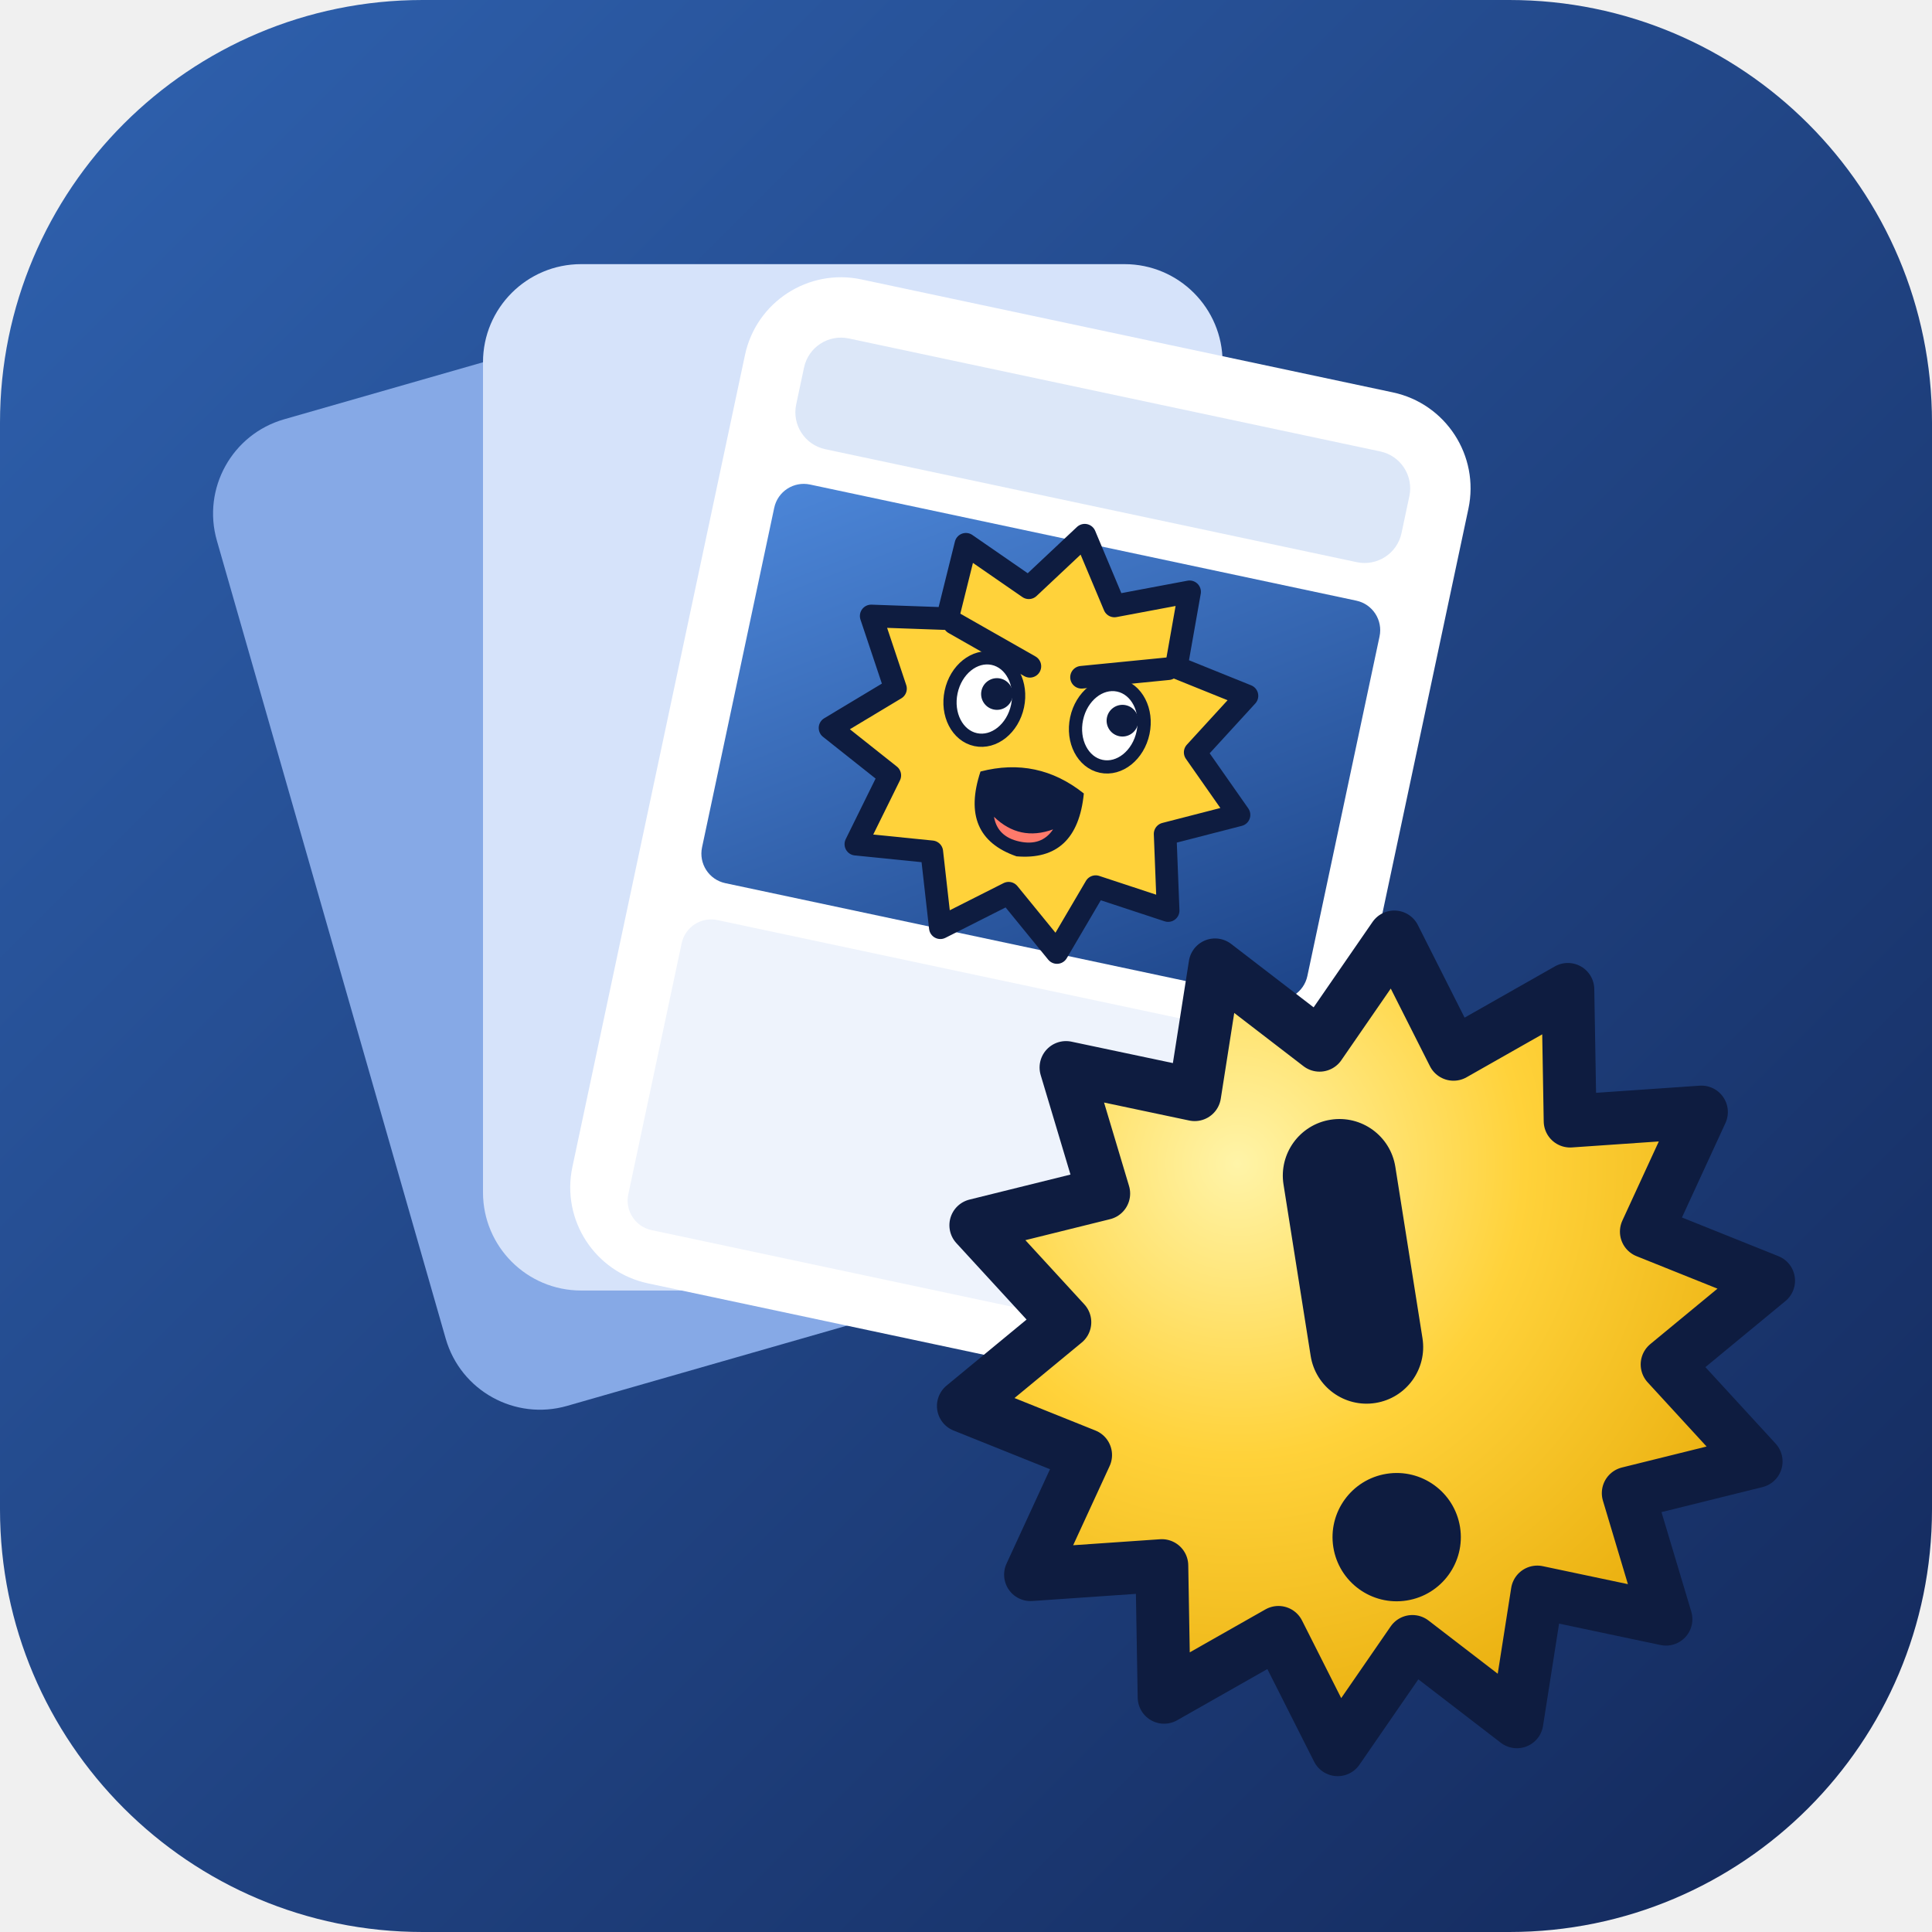
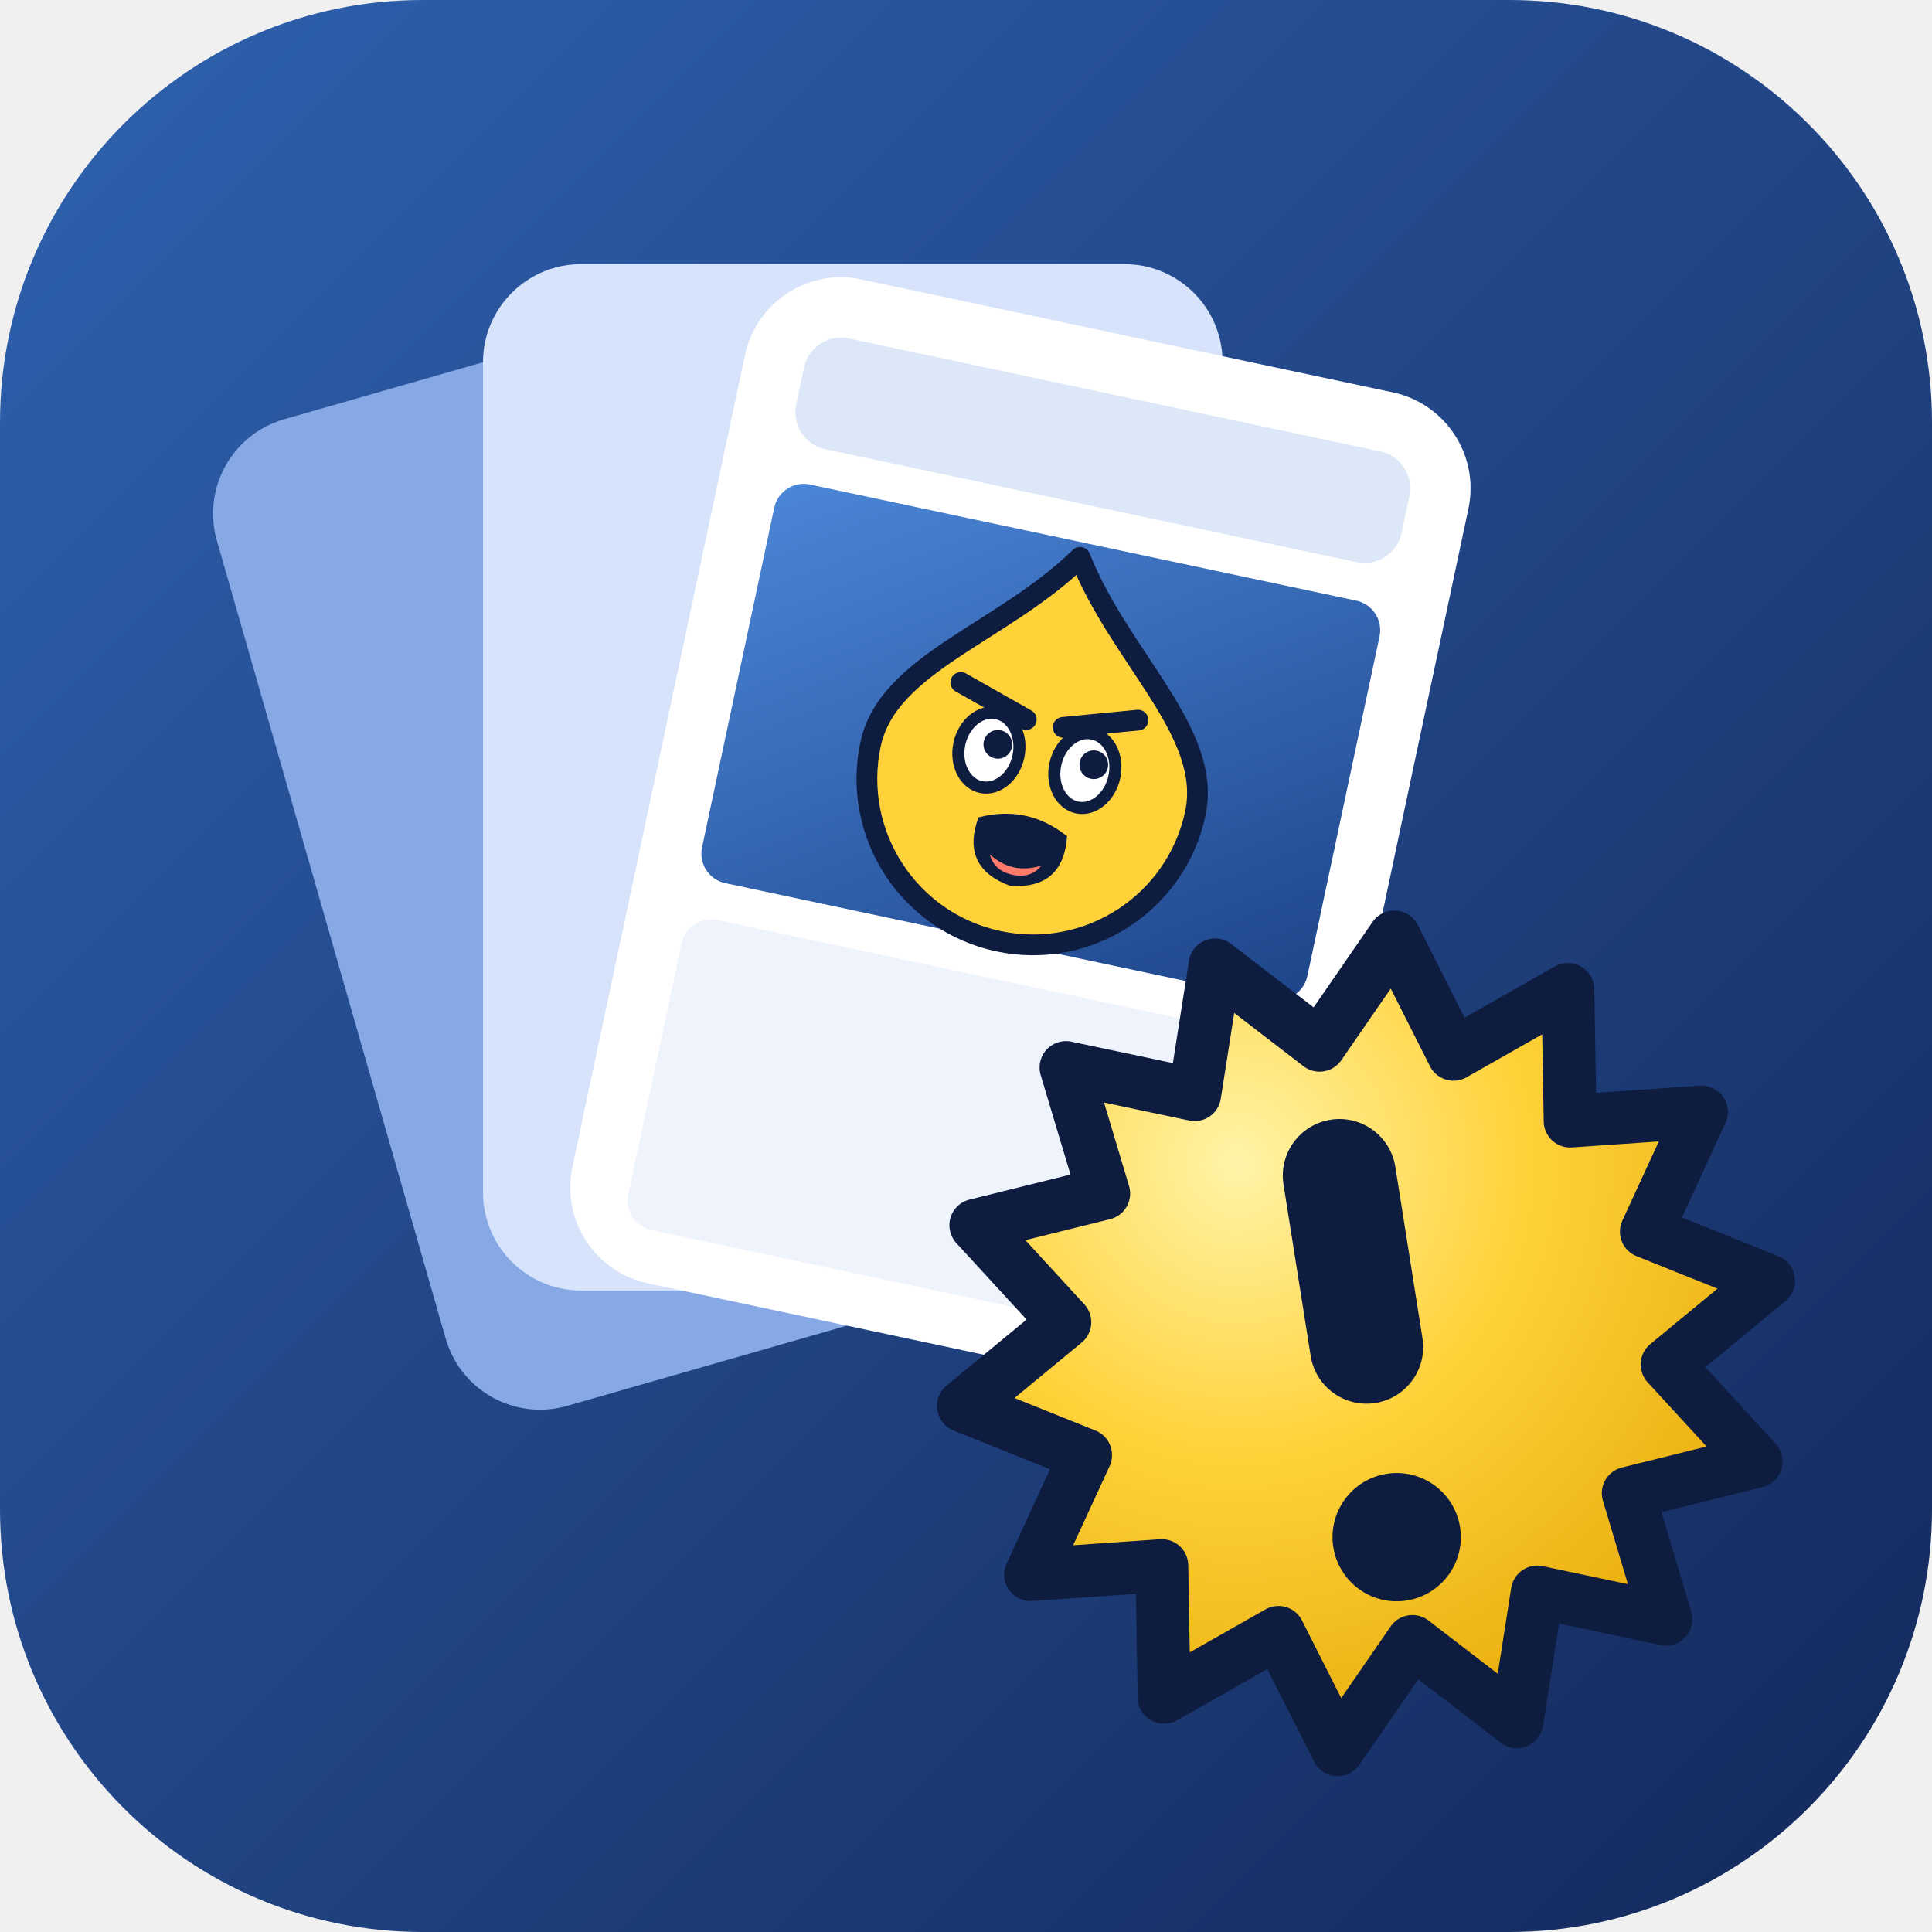
<svg xmlns="http://www.w3.org/2000/svg" viewBox="0 0 512 512">
  <defs>
    <linearGradient id="bg" x1="0" y1="0" x2="1" y2="1">
      <stop offset="0" stop-color="#2f62b0" />
      <stop offset="1" stop-color="#13285a" />
    </linearGradient>
    <radialGradient id="orb" cx=".34" cy=".28" r=".85">
      <stop offset="0" stop-color="#fff4a8" />
      <stop offset=".42" stop-color="#ffd23a" />
      <stop offset="1" stop-color="#e3a400" />
    </radialGradient>
    <linearGradient id="art" x1="0" y1="0" x2="1" y2="1">
      <stop offset="0" stop-color="#4c86d8" />
      <stop offset="1" stop-color="#1d4488" />
    </linearGradient>
  </defs>
  <rect width="512" height="512" rx="112" fill="url(#bg)" />
  <rect x="84" y="86" width="196" height="272" rx="26" transform="rotate(-16 182 222)" fill="#86a9e6" />
  <rect x="128" y="70" width="196" height="272" rx="26" fill="#d6e3fa" />
  <g transform="rotate(12 270 224)">
    <rect x="172" y="86" width="196" height="272" rx="26" fill="#ffffff" />
    <rect x="188" y="102" width="164" height="30" rx="10" fill="#dce7f8" />
    <rect x="188" y="142" width="164" height="108" rx="8" fill="url(#art)" />
-     <polygon points="270.0,140.0 281.6,156.7 300.3,148.9 301.0,169.2 320.9,172.7 310.6,190.2 325.4,204.0 307.3,213.0 312.3,232.7 292.2,230.5 285.8,249.7 270.0,237.0 254.2,249.7 247.8,230.5 227.7,232.7 232.7,213.0 214.6,204.0 229.4,190.2 219.1,172.7 239.0,169.2 239.7,148.9 258.4,156.7" fill="#ffd23a" stroke="#0e1c40" stroke-width="6" stroke-linejoin="round" />
-     <ellipse cx="253" cy="188" rx="9" ry="11" fill="#fff" stroke="#0e1c40" stroke-width="3.5" />
-     <ellipse cx="287" cy="188" rx="9" ry="11" fill="#fff" stroke="#0e1c40" stroke-width="3.5" />
-     <circle cx="256" cy="186" r="4.2" fill="#0e1c40" />
-     <circle cx="290" cy="186" r="4.2" fill="#0e1c40" />
-     <path d="M241 170l22 7M299 170l-22 7" stroke="#0e1c40" stroke-width="6" stroke-linecap="round" />
-     <path d="M256 207q14 -7 28 0 2 18 -14 20 -16 -2 -14 -20z" fill="#0e1c40" />
-     <path d="M262 218q8 5 16 0 -2 5 -8 5 -6 0 -8 -5z" fill="#ff7a6b" />
+     <path d="M270 146C286 170 314 184 314 206A44 44 0 0 1 226 206C226 184 254 170 270 146Z" fill="#ffd23a" stroke="#0e1c40" stroke-width="5.5" stroke-linejoin="round" />
+     <ellipse cx="257" cy="201" rx="8" ry="10" fill="#fff" stroke="#0e1c40" stroke-width="3.2" />
+     <ellipse cx="283" cy="201" rx="8" ry="10" fill="#fff" stroke="#0e1c40" stroke-width="3.2" />
+     <circle cx="259" cy="199" r="3.8" fill="#0e1c40" />
+     <circle cx="285" cy="199" r="3.8" fill="#0e1c40" />
+     <path d="M246 185l19 6M294 185l-19 6" stroke="#0e1c40" stroke-width="5.5" stroke-linecap="round" />
+     <path d="M258 219q12 -6 24 0 2 14 -12 16 -14 -2 -12 -16z" fill="#0e1c40" />
+     <path d="M263 228q7 4 14 0 -2 4 -7 4 -5 0 -7 -4z" fill="#ff7a6b" />
    <rect x="188" y="260" width="164" height="84" rx="8" fill="#eef3fc" />
  </g>
  <polygon points="369.5,248.3 385.2,279.4 415.5,262.2 416.1,297.1 450.9,294.7 436.3,326.4 468.7,339.4 441.8,361.6 465.4,387.3 431.5,395.7 441.5,429.1 407.4,421.9 402.0,456.3 374.3,435.0 354.5,463.7 338.8,432.6 308.5,449.8 307.9,414.9 273.1,417.3 287.7,385.6 255.3,372.6 282.2,350.4 258.6,324.7 292.5,316.3 282.5,282.9 316.6,290.1 322.0,255.7 349.7,277.0" fill="url(#orb)" stroke="#0e1c40" stroke-width="14" stroke-linejoin="round" />
  <g transform="rotate(-9 362 356)">
    <rect x="347" y="296" width="30" height="76" rx="15" fill="#0e1c40" />
    <circle cx="362" cy="408" r="17" fill="#0e1c40" />
  </g>
</svg>
